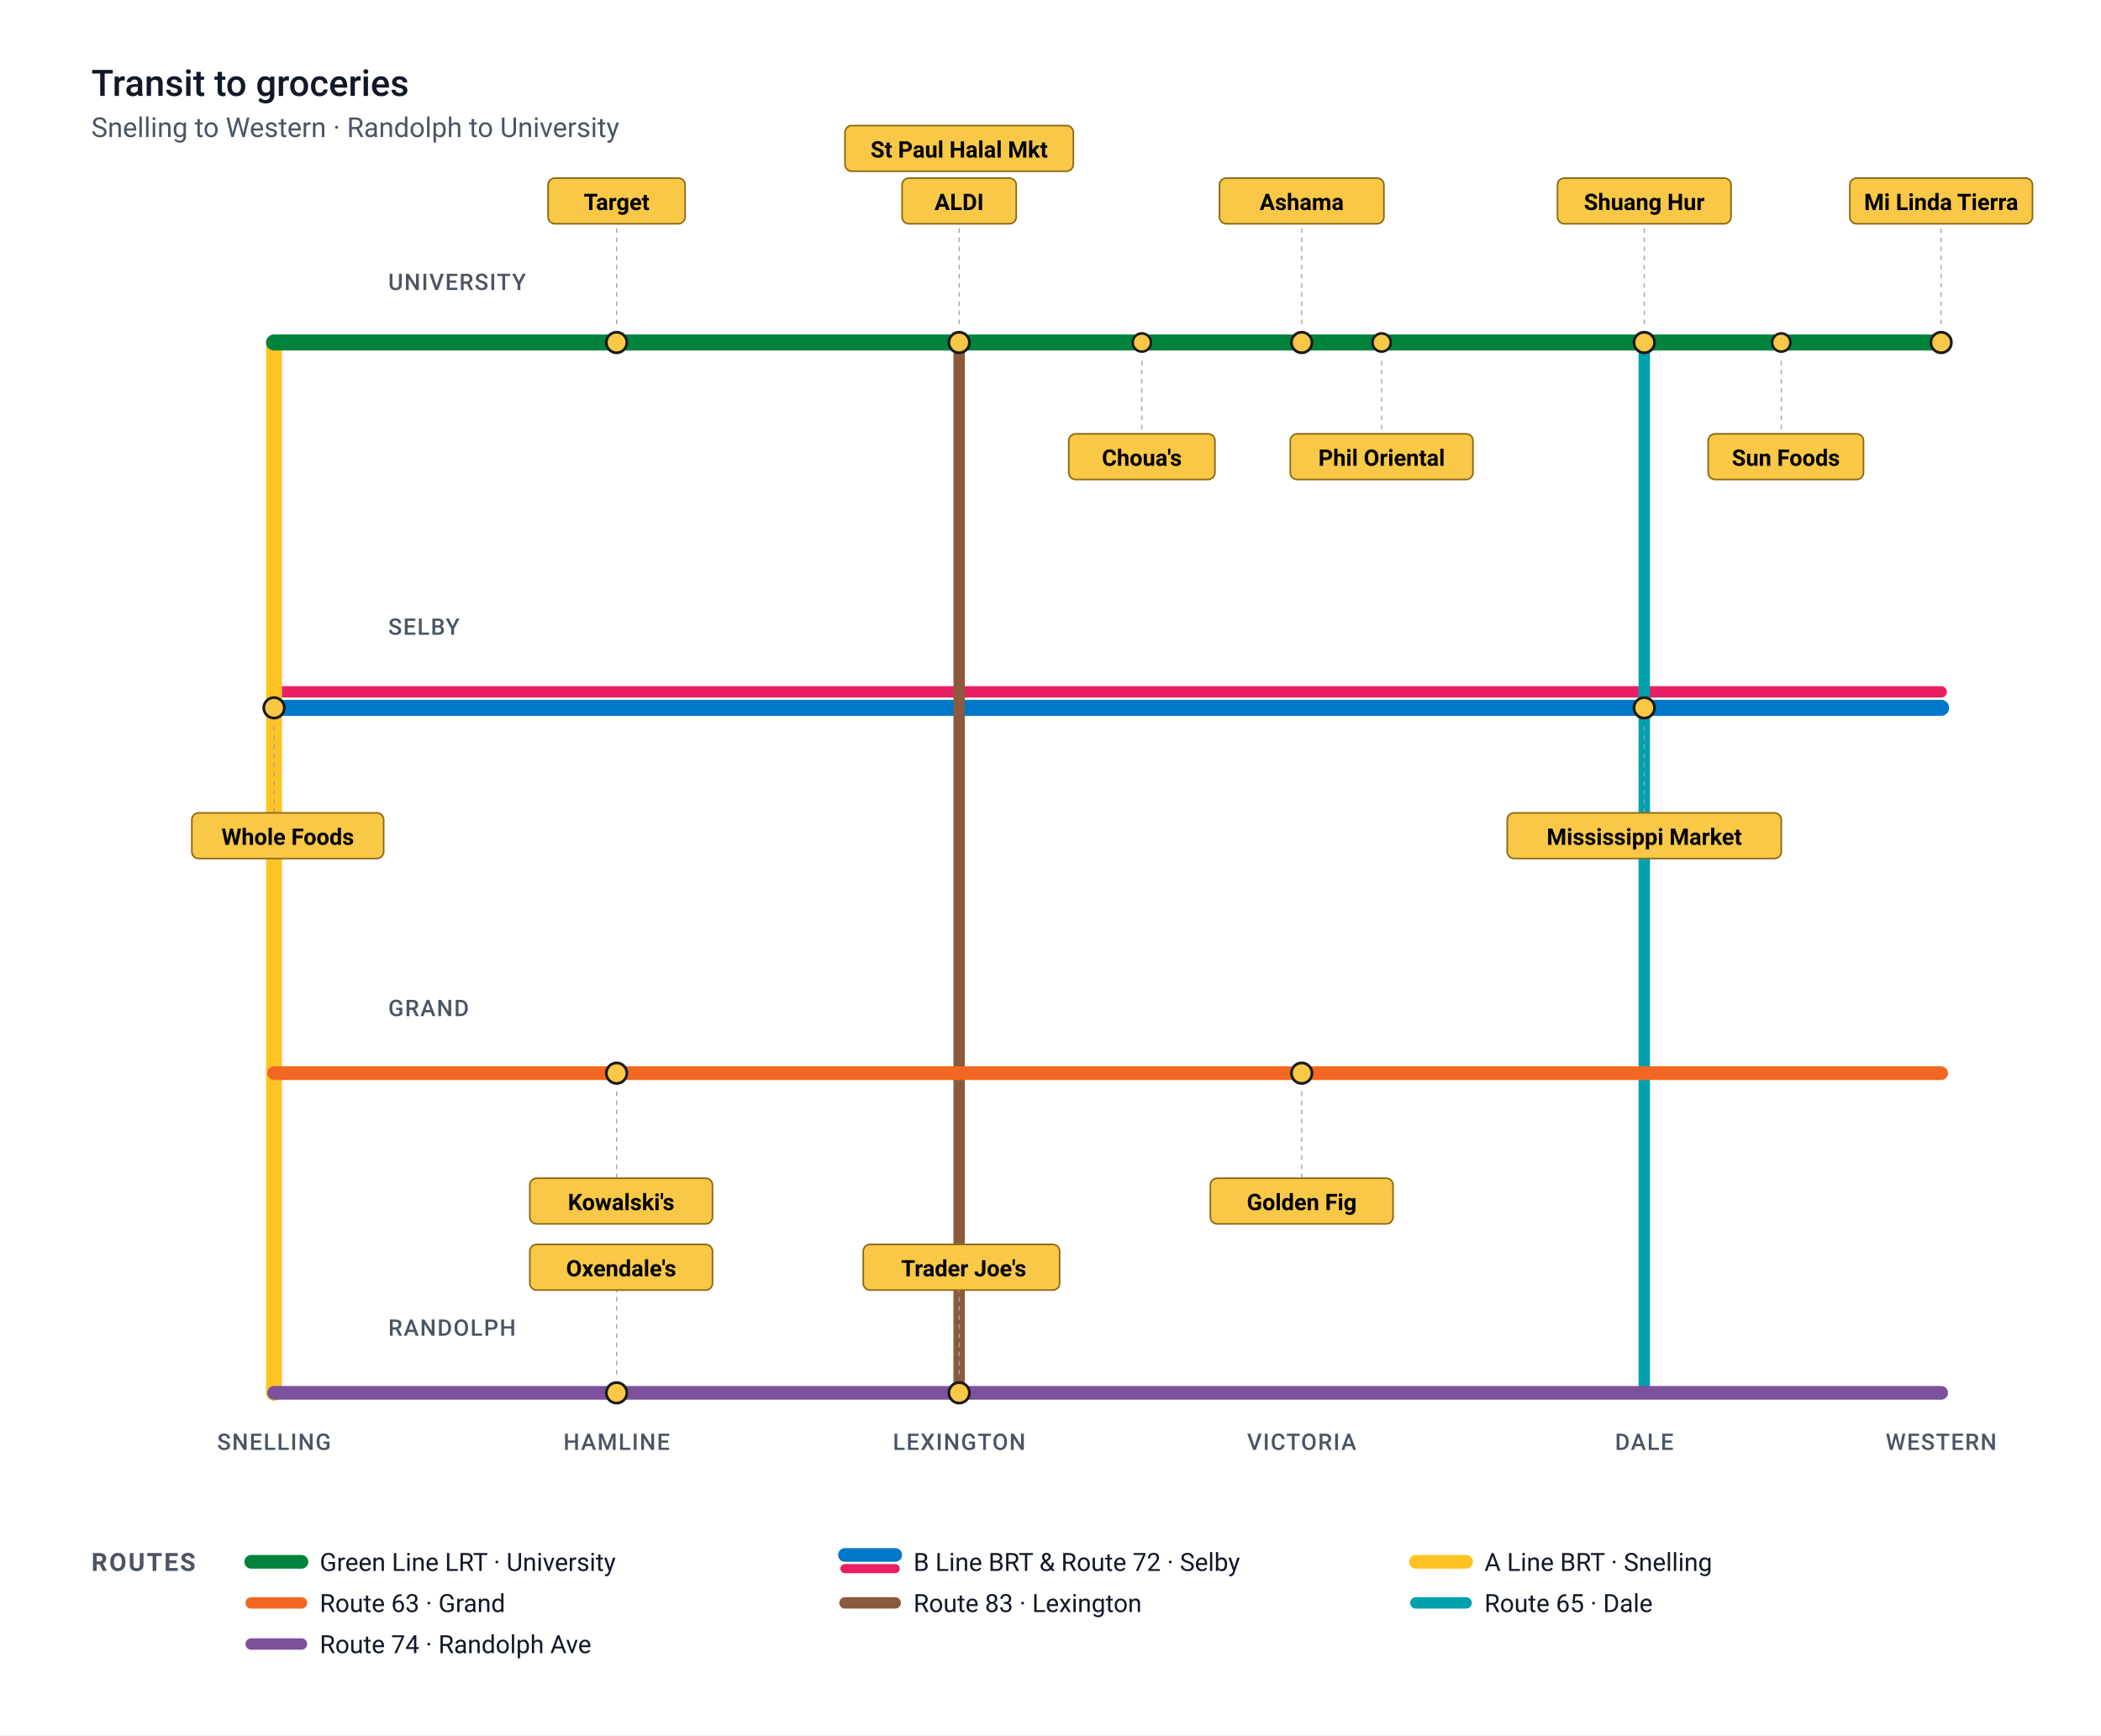
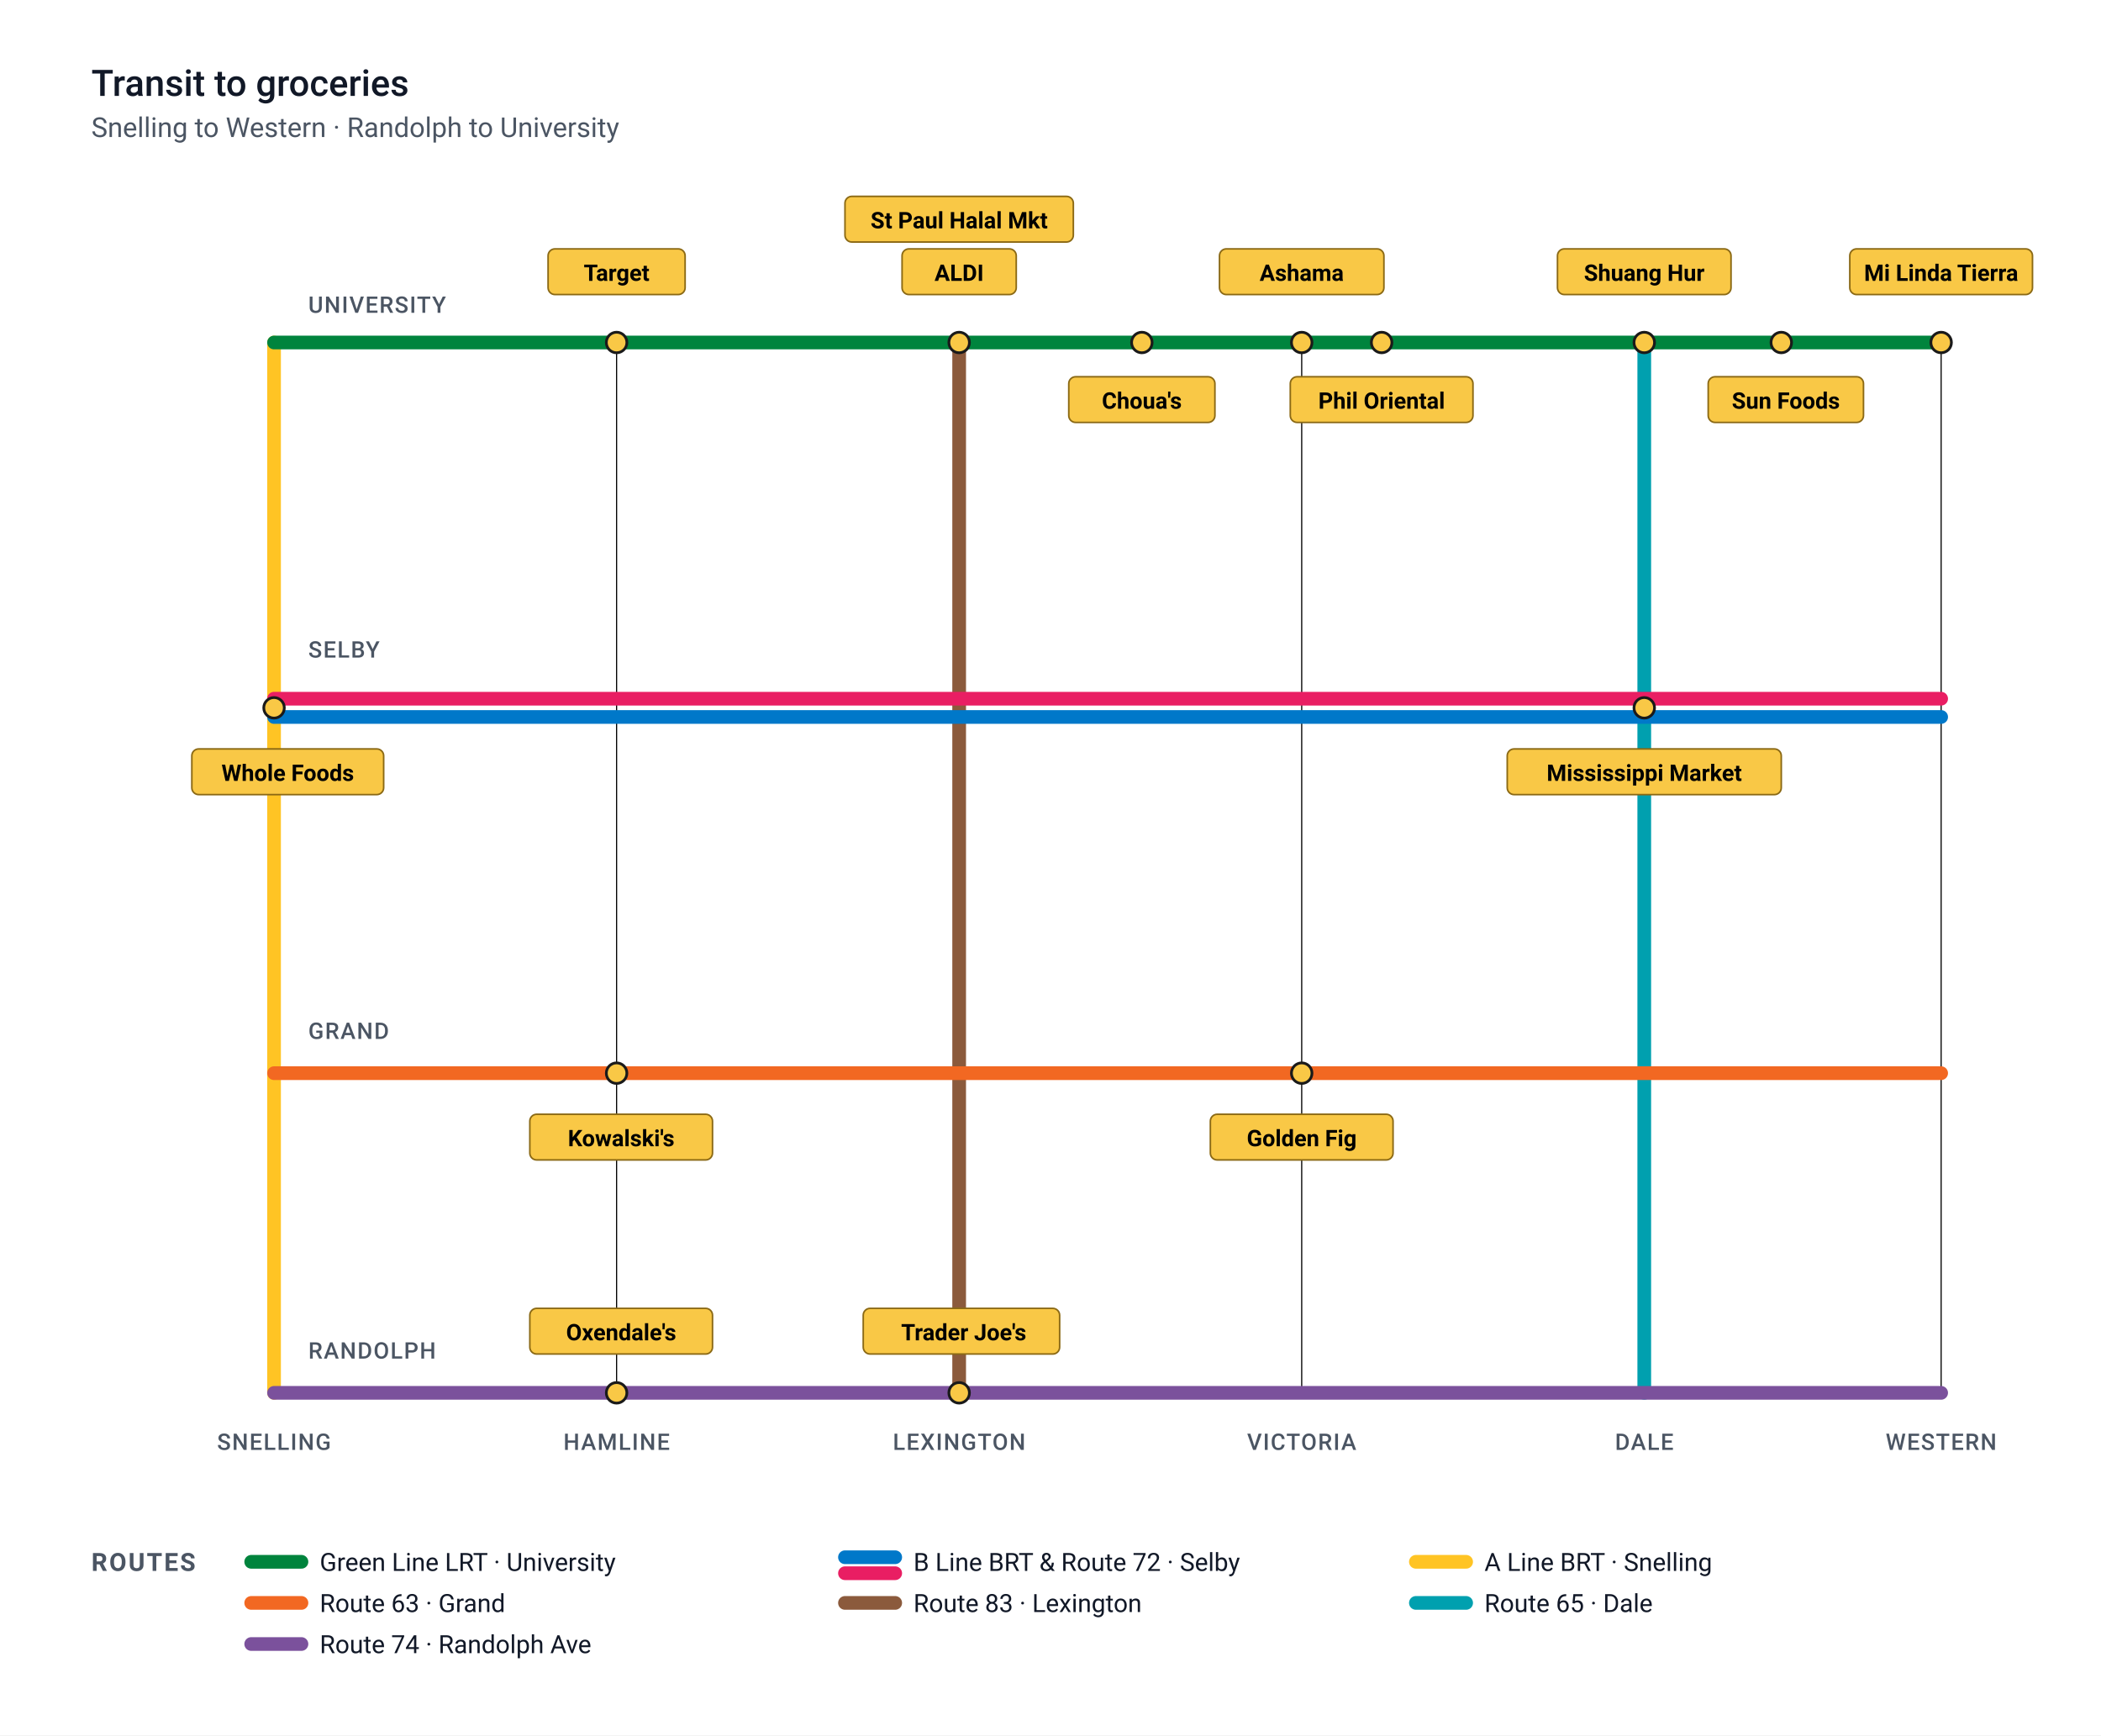
- <svg xmlns="http://www.w3.org/2000/svg" width="920" height="760" viewBox="0 0 920 760" role="img">
+ <svg xmlns="http://www.w3.org/2000/svg" viewBox="0 0 920 760" role="img">
  <defs>
    <style>
  text { font-family: -apple-system, BlinkMacSystemFont, "Segoe UI", Roboto, "Helvetica Neue", Arial, sans-serif; }
  .tline { font-size: 10px; font-weight: 600; fill: #ffffff; letter-spacing: 0.3px; }
  .streetlabel { font-size: 10px; font-weight: 500; fill: #4b5563; letter-spacing: 0.5px; }
  .title { font-size: 16px; font-weight: 500; fill: #111827; }
  .subtitle { font-size: 12px; font-weight: 400; fill: #4b5563; }
  .grocery-name { font-size: 10px; font-weight: 600; fill: #000000; }
  .grocery-leader { stroke: #9ca3af; stroke-width: 0.5; stroke-dasharray: 2 2; fill: none; }
  .key-label { font-size: 11px; font-weight: 400; fill: #111827; }
  .key-heading { font-size: 11px; font-weight: 600; fill: #4b5563; letter-spacing: 0.8px; }
+   .route-line { stroke-width: 6; stroke-linecap: round; }
+   .street-line { stroke: #000000; stroke-width: 0.5; }
+   .store-point { fill: #F9C846; stroke: #1a1a1a; stroke-width: 1.2; }
+   .label-box { fill: #F9C846; stroke: #8B6914; stroke-width: 0.7; }
</style>
  </defs>
  <rect width="920" height="760" fill="#ffffff" />
  <text class="title" x="40" y="42">Transit to groceries</text>
  <text class="subtitle" x="40" y="60">Snelling to Western · Randolph to University</text>
  <line x1="40" y1="110" x2="880" y2="110" />
  <line x1="40" y1="650" x2="880" y2="650" />
  <line x1="80" y1="110" x2="80" y2="650" />
  <line x1="880" y1="110" x2="880" y2="650" />
-   <line x1="120" y1="303" x2="850" y2="303" stroke="#E91E63" stroke-width="5" stroke-linecap="round" />
-   <line x1="120" y1="310" x2="850" y2="310" stroke="#0078C9" stroke-width="7" stroke-linecap="round" />
-   <line x1="720" y1="150" x2="720" y2="610" stroke="#00A0AF" stroke-width="5" stroke-linecap="round" />
-   <line x1="420" y1="150" x2="420" y2="610" stroke="#8B5A3C" stroke-width="5" stroke-linecap="round" />
-   <line x1="120" y1="150" x2="120" y2="610" stroke="#FFC424" stroke-width="7" stroke-linecap="round" />
-   <line x1="120" y1="150" x2="850" y2="150" stroke="#00843D" stroke-width="7" stroke-linecap="round" />
-   <line x1="120" y1="470" x2="850" y2="470" stroke="#F26822" stroke-width="6" stroke-linecap="round" />
-   <line x1="120" y1="610" x2="850" y2="610" stroke="#7B519C" stroke-width="6" stroke-linecap="round" />
-   <circle cx="270" cy="150" r="4.5" fill="#F9C846" stroke="#1a1a1a" stroke-width="1.2" />
-   <circle cx="420" cy="150" r="4.5" fill="#F9C846" stroke="#1a1a1a" stroke-width="1.2" />
-   <circle cx="500" cy="150" r="4" fill="#F9C846" stroke="#1a1a1a" stroke-width="1.1" />
-   <circle cx="570" cy="150" r="4.5" fill="#F9C846" stroke="#1a1a1a" stroke-width="1.2" />
-   <circle cx="605" cy="150" r="4" fill="#F9C846" stroke="#1a1a1a" stroke-width="1.1" />
-   <circle cx="720" cy="150" r="4.5" fill="#F9C846" stroke="#1a1a1a" stroke-width="1.2" />
-   <circle cx="780" cy="150" r="4" fill="#F9C846" stroke="#1a1a1a" stroke-width="1.1" />
-   <circle cx="850" cy="150" r="4.5" fill="#F9C846" stroke="#1a1a1a" stroke-width="1.2" />
-   <circle cx="120" cy="310" r="4.5" fill="#F9C846" stroke="#1a1a1a" stroke-width="1.2" />
-   <circle cx="720" cy="310" r="4.5" fill="#F9C846" stroke="#1a1a1a" stroke-width="1.2" />
-   <circle cx="270" cy="470" r="4.5" fill="#F9C846" stroke="#1a1a1a" stroke-width="1.2" />
-   <circle cx="570" cy="470" r="4.5" fill="#F9C846" stroke="#1a1a1a" stroke-width="1.2" />
-   <circle cx="270" cy="610" r="4.5" fill="#F9C846" stroke="#1a1a1a" stroke-width="1.2" />
-   <circle cx="420" cy="610" r="4.5" fill="#F9C846" stroke="#1a1a1a" stroke-width="1.2" />
-   <line x1="270" y1="142" x2="270" y2="78" class="grocery-leader" />
-   <rect x="240" y="78" width="60" height="20" rx="3" fill="#F9C846" stroke="#8B6914" stroke-width="0.7" />
-   <text class="grocery-name" x="270" y="92" text-anchor="middle">Target</text>
-   <line x1="420" y1="142" x2="420" y2="78" class="grocery-leader" />
-   <rect x="395" y="78" width="50" height="20" rx="3" fill="#F9C846" stroke="#8B6914" stroke-width="0.7" />
-   <text class="grocery-name" x="420" y="92" text-anchor="middle">ALDI</text>
-   <rect x="370" y="55" width="100" height="20" rx="3" fill="#F9C846" stroke="#8B6914" stroke-width="0.7" />
-   <text class="grocery-name" x="420" y="69" text-anchor="middle">St Paul Halal Mkt</text>
-   <line x1="500" y1="158" x2="500" y2="190" class="grocery-leader" />
-   <rect x="468" y="190" width="64" height="20" rx="3" fill="#F9C846" stroke="#8B6914" stroke-width="0.7" />
-   <text class="grocery-name" x="500" y="204" text-anchor="middle">Choua's</text>
-   <line x1="570" y1="142" x2="570" y2="78" class="grocery-leader" />
-   <rect x="534" y="78" width="72" height="20" rx="3" fill="#F9C846" stroke="#8B6914" stroke-width="0.7" />
-   <text class="grocery-name" x="570" y="92" text-anchor="middle">Ashama</text>
-   <line x1="605" y1="158" x2="605" y2="190" class="grocery-leader" />
-   <rect x="565" y="190" width="80" height="20" rx="3" fill="#F9C846" stroke="#8B6914" stroke-width="0.7" />
-   <text class="grocery-name" x="605" y="204" text-anchor="middle">Phil Oriental</text>
-   <line x1="720" y1="142" x2="720" y2="78" class="grocery-leader" />
-   <rect x="682" y="78" width="76" height="20" rx="3" fill="#F9C846" stroke="#8B6914" stroke-width="0.7" />
-   <text class="grocery-name" x="720" y="92" text-anchor="middle">Shuang Hur</text>
-   <line x1="780" y1="158" x2="780" y2="190" class="grocery-leader" />
-   <rect x="748" y="190" width="68" height="20" rx="3" fill="#F9C846" stroke="#8B6914" stroke-width="0.7" />
-   <text class="grocery-name" x="782" y="204" text-anchor="middle">Sun Foods</text>
-   <line x1="850" y1="142" x2="850" y2="78" class="grocery-leader" />
-   <rect x="810" y="78" width="80" height="20" rx="3" fill="#F9C846" stroke="#8B6914" stroke-width="0.7" />
-   <text class="grocery-name" x="850" y="92" text-anchor="middle">Mi Linda Tierra</text>
-   <line x1="120" y1="318" x2="120" y2="356" class="grocery-leader" />
-   <rect x="84" y="356" width="84" height="20" rx="3" fill="#F9C846" stroke="#8B6914" stroke-width="0.7" />
-   <text class="grocery-name" x="126" y="370" text-anchor="middle">Whole Foods</text>
-   <line x1="720" y1="318" x2="720" y2="356" class="grocery-leader" />
-   <rect x="660" y="356" width="120" height="20" rx="3" fill="#F9C846" stroke="#8B6914" stroke-width="0.7" />
-   <text class="grocery-name" x="720" y="370" text-anchor="middle">Mississippi Market</text>
-   <line x1="270" y1="478" x2="270" y2="516" class="grocery-leader" />
-   <rect x="232" y="516" width="80" height="20" rx="3" fill="#F9C846" stroke="#8B6914" stroke-width="0.7" />
-   <text class="grocery-name" x="272" y="530" text-anchor="middle">Kowalski's</text>
-   <line x1="570" y1="478" x2="570" y2="516" class="grocery-leader" />
-   <rect x="530" y="516" width="80" height="20" rx="3" fill="#F9C846" stroke="#8B6914" stroke-width="0.7" />
-   <text class="grocery-name" x="570" y="530" text-anchor="middle">Golden Fig</text>
-   <line x1="270" y1="602" x2="270" y2="565" class="grocery-leader" />
-   <rect x="232" y="545" width="80" height="20" rx="3" fill="#F9C846" stroke="#8B6914" stroke-width="0.7" />
-   <text class="grocery-name" x="272" y="559" text-anchor="middle">Oxendale's</text>
-   <line x1="420" y1="602" x2="420" y2="565" class="grocery-leader" />
-   <rect x="378" y="545" width="86" height="20" rx="3" fill="#F9C846" stroke="#8B6914" stroke-width="0.7" />
-   <text class="grocery-name" x="422" y="559" text-anchor="middle">Trader Joe's</text>
-   <text class="streetlabel" x="170" y="127">UNIVERSITY</text>
-   <text class="streetlabel" x="170" y="278">SELBY</text>
-   <text class="streetlabel" x="170" y="445">GRAND</text>
-   <text class="streetlabel" x="170" y="585">RANDOLPH</text>
+   <line class="street-line" x1="270" y1="150" x2="270" y2="610" />
+   <line class="street-line" x1="570" y1="150" x2="570" y2="610" />
+   <line class="street-line" x1="850" y1="150" x2="850" y2="610" />
+   <line class="route-line" x1="120" y1="150" x2="120" y2="610" stroke="#FFC424" />
+   <line class="route-line" x1="420" y1="150" x2="420" y2="610" stroke="#8B5A3C" />
+   <line class="route-line" x1="720" y1="150" x2="720" y2="610" stroke="#00A0AF" />
+   <line class="route-line" x1="120" y1="306" x2="850" y2="306" stroke="#E91E63" />
+   <line class="route-line" x1="120" y1="314" x2="850" y2="314" stroke="#0078C9" />
+   <line class="route-line" x1="120" y1="150" x2="850" y2="150" stroke="#00843D" />
+   <line class="route-line" x1="120" y1="470" x2="850" y2="470" stroke="#F26822" />
+   <line class="route-line" x1="120" y1="610" x2="850" y2="610" stroke="#7B519C" />
+   <circle class="store-point" cx="270" cy="150" r="4.5" />
+   <circle class="store-point" cx="420" cy="150" r="4.5" />
+   <circle class="store-point" cx="500" cy="150" r="4.5" />
+   <circle class="store-point" cx="570" cy="150" r="4.5" />
+   <circle class="store-point" cx="605" cy="150" r="4.5" />
+   <circle class="store-point" cx="720" cy="150" r="4.5" />
+   <circle class="store-point" cx="780" cy="150" r="4.5" />
+   <circle class="store-point" cx="850" cy="150" r="4.5" />
+   <circle class="store-point" cx="120" cy="310" r="4.5" />
+   <circle class="store-point" cx="720" cy="310" r="4.5" />
+   <circle class="store-point" cx="270" cy="470" r="4.5" />
+   <circle class="store-point" cx="570" cy="470" r="4.5" />
+   <circle class="store-point" cx="270" cy="610" r="4.5" />
+   <circle class="store-point" cx="420" cy="610" r="4.5" />
+   <rect class="label-box" x="240" y="109" width="60" height="20" rx="3" />
+   <text class="grocery-name" x="270" y="123" text-anchor="middle">Target</text>
+   <rect class="label-box" x="395" y="109" width="50" height="20" rx="3" />
+   <text class="grocery-name" x="420" y="123" text-anchor="middle">ALDI</text>
+   <rect class="label-box" x="370" y="86" width="100" height="20" rx="3" />
+   <text class="grocery-name" x="420" y="100" text-anchor="middle">St Paul Halal Mkt</text>
+   <rect class="label-box" x="468" y="165" width="64" height="20" rx="3" />
+   <text class="grocery-name" x="500" y="179" text-anchor="middle">Choua's</text>
+   <rect class="label-box" x="534" y="109" width="72" height="20" rx="3" />
+   <text class="grocery-name" x="570" y="123" text-anchor="middle">Ashama</text>
+   <rect class="label-box" x="565" y="165" width="80" height="20" rx="3" />
+   <text class="grocery-name" x="605" y="179" text-anchor="middle">Phil Oriental</text>
+   <rect class="label-box" x="682" y="109" width="76" height="20" rx="3" />
+   <text class="grocery-name" x="720" y="123" text-anchor="middle">Shuang Hur</text>
+   <rect class="label-box" x="748" y="165" width="68" height="20" rx="3" />
+   <text class="grocery-name" x="782" y="179" text-anchor="middle">Sun Foods</text>
+   <rect class="label-box" x="810" y="109" width="80" height="20" rx="3" />
+   <text class="grocery-name" x="850" y="123" text-anchor="middle">Mi Linda Tierra</text>
+   <rect class="label-box" x="84" y="328" width="84" height="20" rx="3" />
+   <text class="grocery-name" x="126" y="342" text-anchor="middle">Whole Foods</text>
+   <rect class="label-box" x="660" y="328" width="120" height="20" rx="3" />
+   <text class="grocery-name" x="720" y="342" text-anchor="middle">Mississippi Market</text>
+   <rect class="label-box" x="232" y="488" width="80" height="20" rx="3" />
+   <text class="grocery-name" x="272" y="502" text-anchor="middle">Kowalski's</text>
+   <rect class="label-box" x="530" y="488" width="80" height="20" rx="3" />
+   <text class="grocery-name" x="570" y="502" text-anchor="middle">Golden Fig</text>
+   <rect class="label-box" x="232" y="573" width="80" height="20" rx="3" />
+   <text class="grocery-name" x="272" y="587" text-anchor="middle">Oxendale's</text>
+   <rect class="label-box" x="378" y="573" width="86" height="20" rx="3" />
+   <text class="grocery-name" x="422" y="587" text-anchor="middle">Trader Joe's</text>
+   <text class="streetlabel" x="135" y="137">UNIVERSITY</text>
+   <text class="streetlabel" x="135" y="288">SELBY</text>
+   <text class="streetlabel" x="135" y="455">GRAND</text>
+   <text class="streetlabel" x="135" y="595">RANDOLPH</text>
  <text class="streetlabel" x="120" y="635" text-anchor="middle">SNELLING</text>
  <text class="streetlabel" x="270" y="635" text-anchor="middle">HAMLINE</text>
  <text class="streetlabel" x="420" y="635" text-anchor="middle">LEXINGTON</text>
  <text class="streetlabel" x="570" y="635" text-anchor="middle">VICTORIA</text>
  <text class="streetlabel" x="720" y="635" text-anchor="middle">DALE</text>
  <text class="streetlabel" x="850" y="635" text-anchor="middle">WESTERN</text>
  <text class="key-heading" x="40" y="688">ROUTES</text>
  <g transform="translate(110, 684)">
-     <line x1="0" y1="0" x2="22" y2="0" stroke="#00843D" stroke-width="6" stroke-linecap="round" />
+     <line class="route-line" x1="0" y1="0" x2="22" y2="0" stroke="#00843D" />
    <text class="key-label" x="30" y="4">Green Line LRT · University</text>
  </g>
  <g transform="translate(370, 684)">
-     <line x1="0" y1="-3" x2="22" y2="-3" stroke="#0078C9" stroke-width="6" stroke-linecap="round" />
-     <line x1="0" y1="3" x2="22" y2="3" stroke="#E91E63" stroke-width="4" stroke-linecap="round" />
+     <line class="route-line" x1="0" y1="-2" x2="22" y2="-2" stroke="#0078C9" />
+     <line class="route-line" x1="0" y1="5" x2="22" y2="5" stroke="#E91E63" />
    <text class="key-label" x="30" y="4">B Line BRT &amp; Route 72 · Selby</text>
  </g>
  <g transform="translate(620, 684)">
-     <line x1="0" y1="0" x2="22" y2="0" stroke="#FFC424" stroke-width="6" stroke-linecap="round" />
+     <line class="route-line" x1="0" y1="0" x2="22" y2="0" stroke="#FFC424" />
    <text class="key-label" x="30" y="4">A Line BRT · Snelling</text>
  </g>
  <g transform="translate(110, 702)">
-     <line x1="0" y1="0" x2="22" y2="0" stroke="#F26822" stroke-width="5" stroke-linecap="round" />
+     <line class="route-line" x1="0" y1="0" x2="22" y2="0" stroke="#F26822" />
    <text class="key-label" x="30" y="4">Route 63 · Grand</text>
  </g>
  <g transform="translate(370, 702)">
-     <line x1="0" y1="0" x2="22" y2="0" stroke="#8B5A3C" stroke-width="5" stroke-linecap="round" />
+     <line class="route-line" x1="0" y1="0" x2="22" y2="0" stroke="#8B5A3C" />
    <text class="key-label" x="30" y="4">Route 83 · Lexington</text>
  </g>
  <g transform="translate(620, 702)">
-     <line x1="0" y1="0" x2="22" y2="0" stroke="#00A0AF" stroke-width="5" stroke-linecap="round" />
+     <line class="route-line" x1="0" y1="0" x2="22" y2="0" stroke="#00A0AF" />
    <text class="key-label" x="30" y="4">Route 65 · Dale</text>
  </g>
  <g transform="translate(110, 720)">
-     <line x1="0" y1="0" x2="22" y2="0" stroke="#7B519C" stroke-width="5" stroke-linecap="round" />
+     <line class="route-line" x1="0" y1="0" x2="22" y2="0" stroke="#7B519C" />
    <text class="key-label" x="30" y="4">Route 74 · Randolph Ave</text>
  </g>
</svg>
